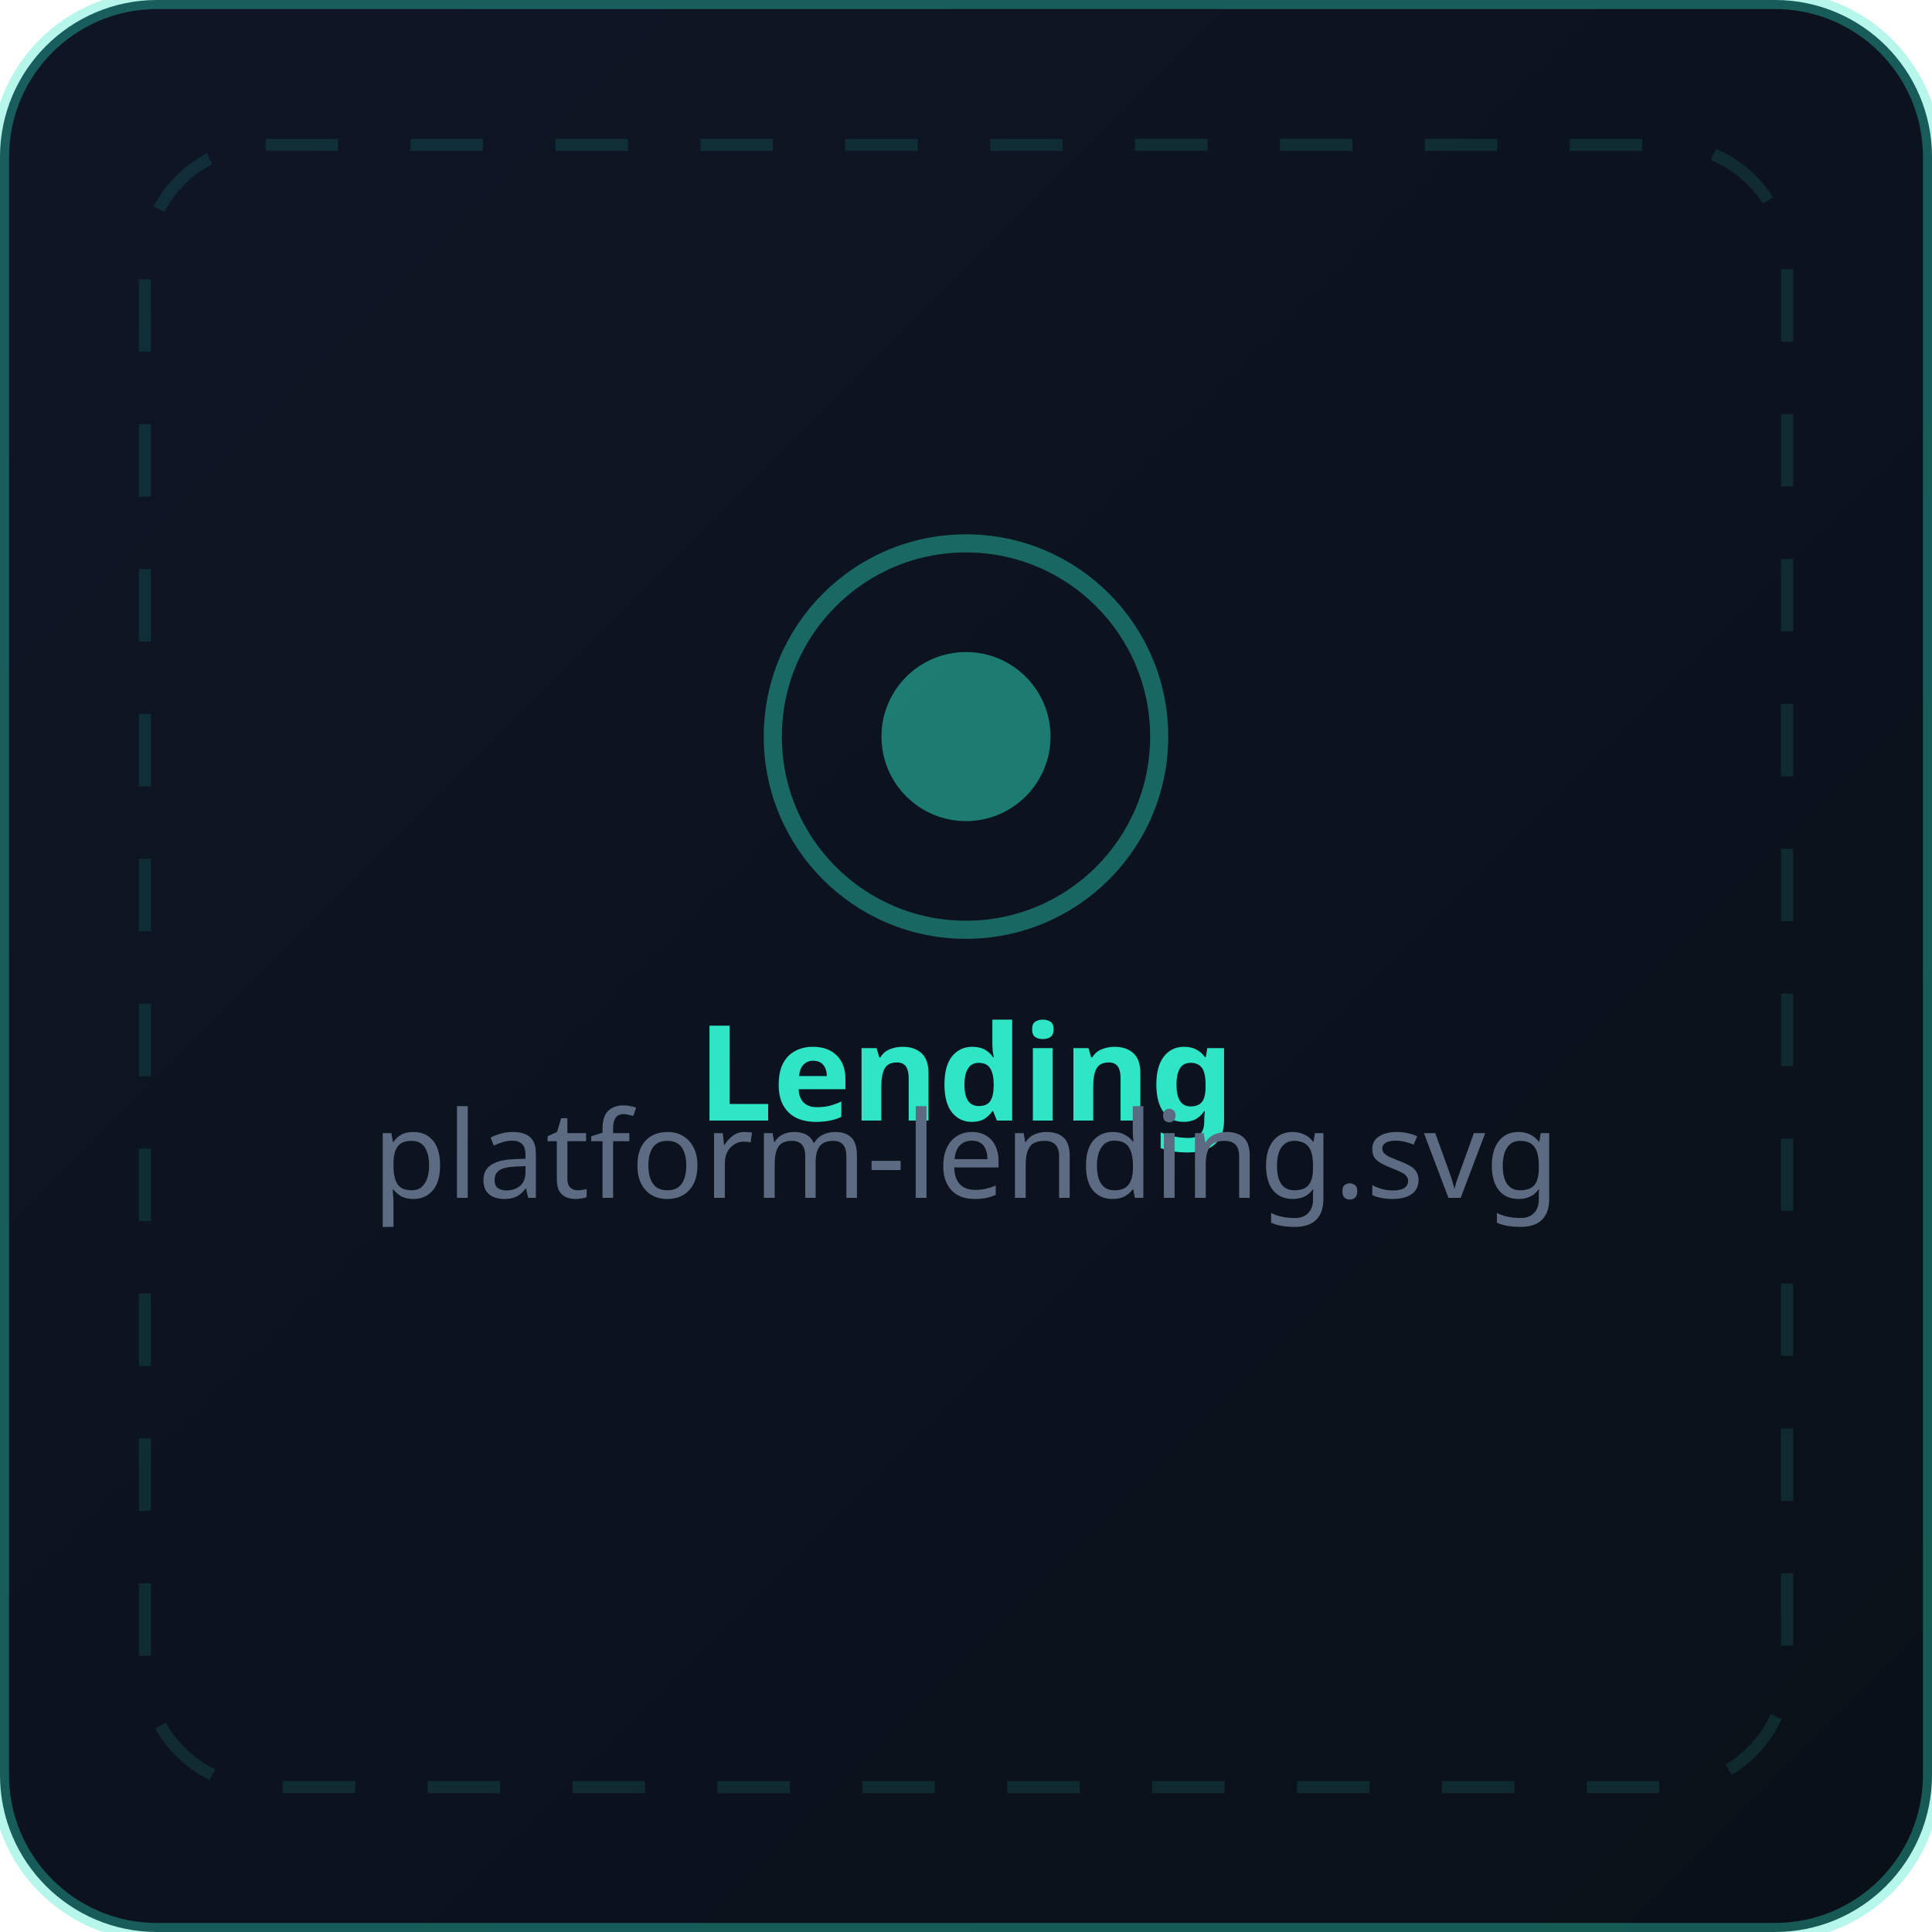
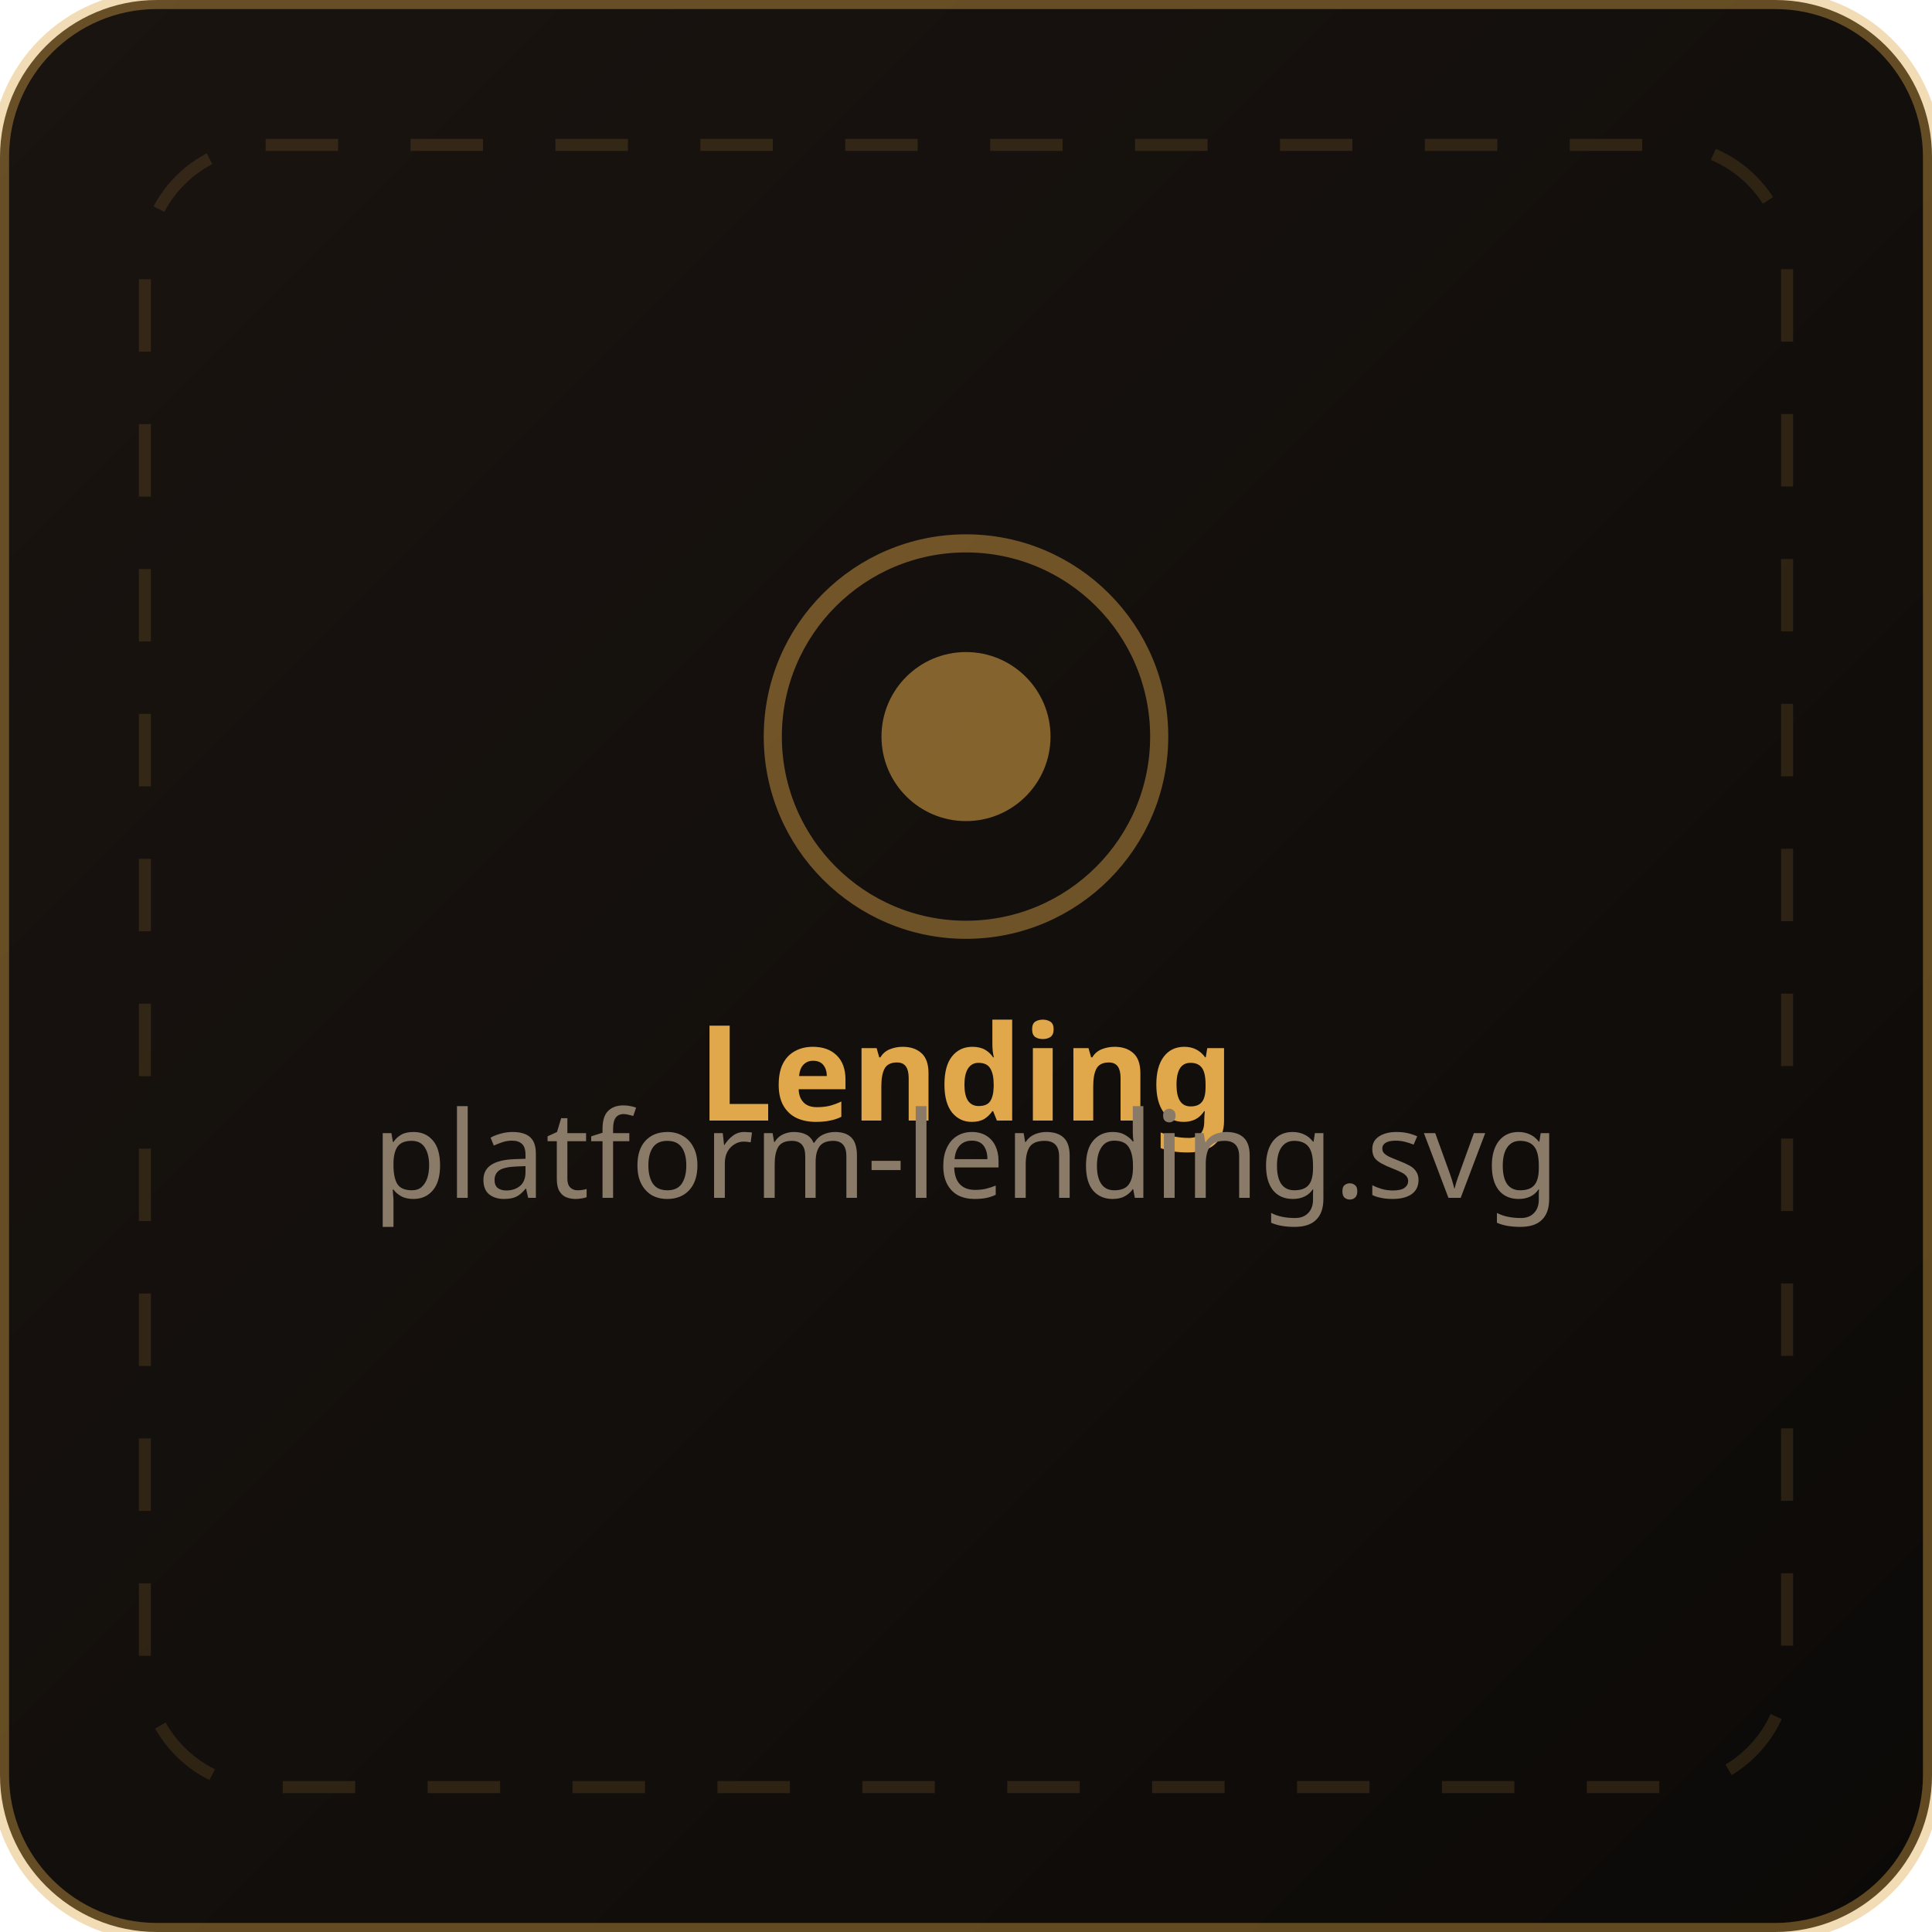
<svg xmlns="http://www.w3.org/2000/svg" width="160" height="160" viewBox="0 0 160 160" role="img" aria-label="Lending placeholder">
  <defs>
    <linearGradient id="g" x1="0%" y1="0%" x2="100%" y2="100%">
-       <stop offset="0%" stop-color="#0e1626" />
-       <stop offset="100%" stop-color="#0a1018" />
+       <stop offset="0%" stop-color="#1a1410" />
+       <stop offset="100%" stop-color="#0c0a08" />
    </linearGradient>
  </defs>
-   <rect width="160" height="160" rx="13" fill="url(#g)" stroke="#2ee6c5" stroke-opacity="0.35" stroke-width="1.5" />
-   <rect x="12" y="12" width="136" height="136" rx="10" fill="none" stroke="#2ee6c5" stroke-opacity="0.12" stroke-dasharray="6 6" />
-   <circle cx="80" cy="61" r="16" fill="none" stroke="#2ee6c5" stroke-opacity="0.4" stroke-width="1.5" />
-   <circle cx="80" cy="61" r="7" fill="#2ee6c5" fill-opacity="0.5" />
-   <text x="50%" y="58%" text-anchor="middle" fill="#2ee6c5" font-family="system-ui,sans-serif" font-size="11" font-weight="600">Lending</text>
-   <text x="50%" y="62%" text-anchor="middle" fill="#5c6b82" font-family="system-ui,sans-serif" font-size="10" font-weight="500">platform-lending.svg</text>
+   <rect width="160" height="160" rx="13" fill="url(#g)" stroke="#e0a84a" stroke-opacity="0.4" stroke-width="1.5" />
+   <rect x="12" y="12" width="136" height="136" rx="10" fill="none" stroke="#e0a84a" stroke-opacity="0.14" stroke-dasharray="6 6" />
+   <circle cx="80" cy="61" r="16" fill="none" stroke="#e0a84a" stroke-opacity="0.45" stroke-width="1.5" />
+   <circle cx="80" cy="61" r="7" fill="#e0a84a" fill-opacity="0.55" />
+   <text x="50%" y="58%" text-anchor="middle" fill="#e0a84a" font-family="system-ui,sans-serif" font-size="11" font-weight="600">Lending</text>
+   <text x="50%" y="62%" text-anchor="middle" fill="#8a7a68" font-family="system-ui,sans-serif" font-size="10" font-weight="500">platform-lending.svg</text>
</svg>
